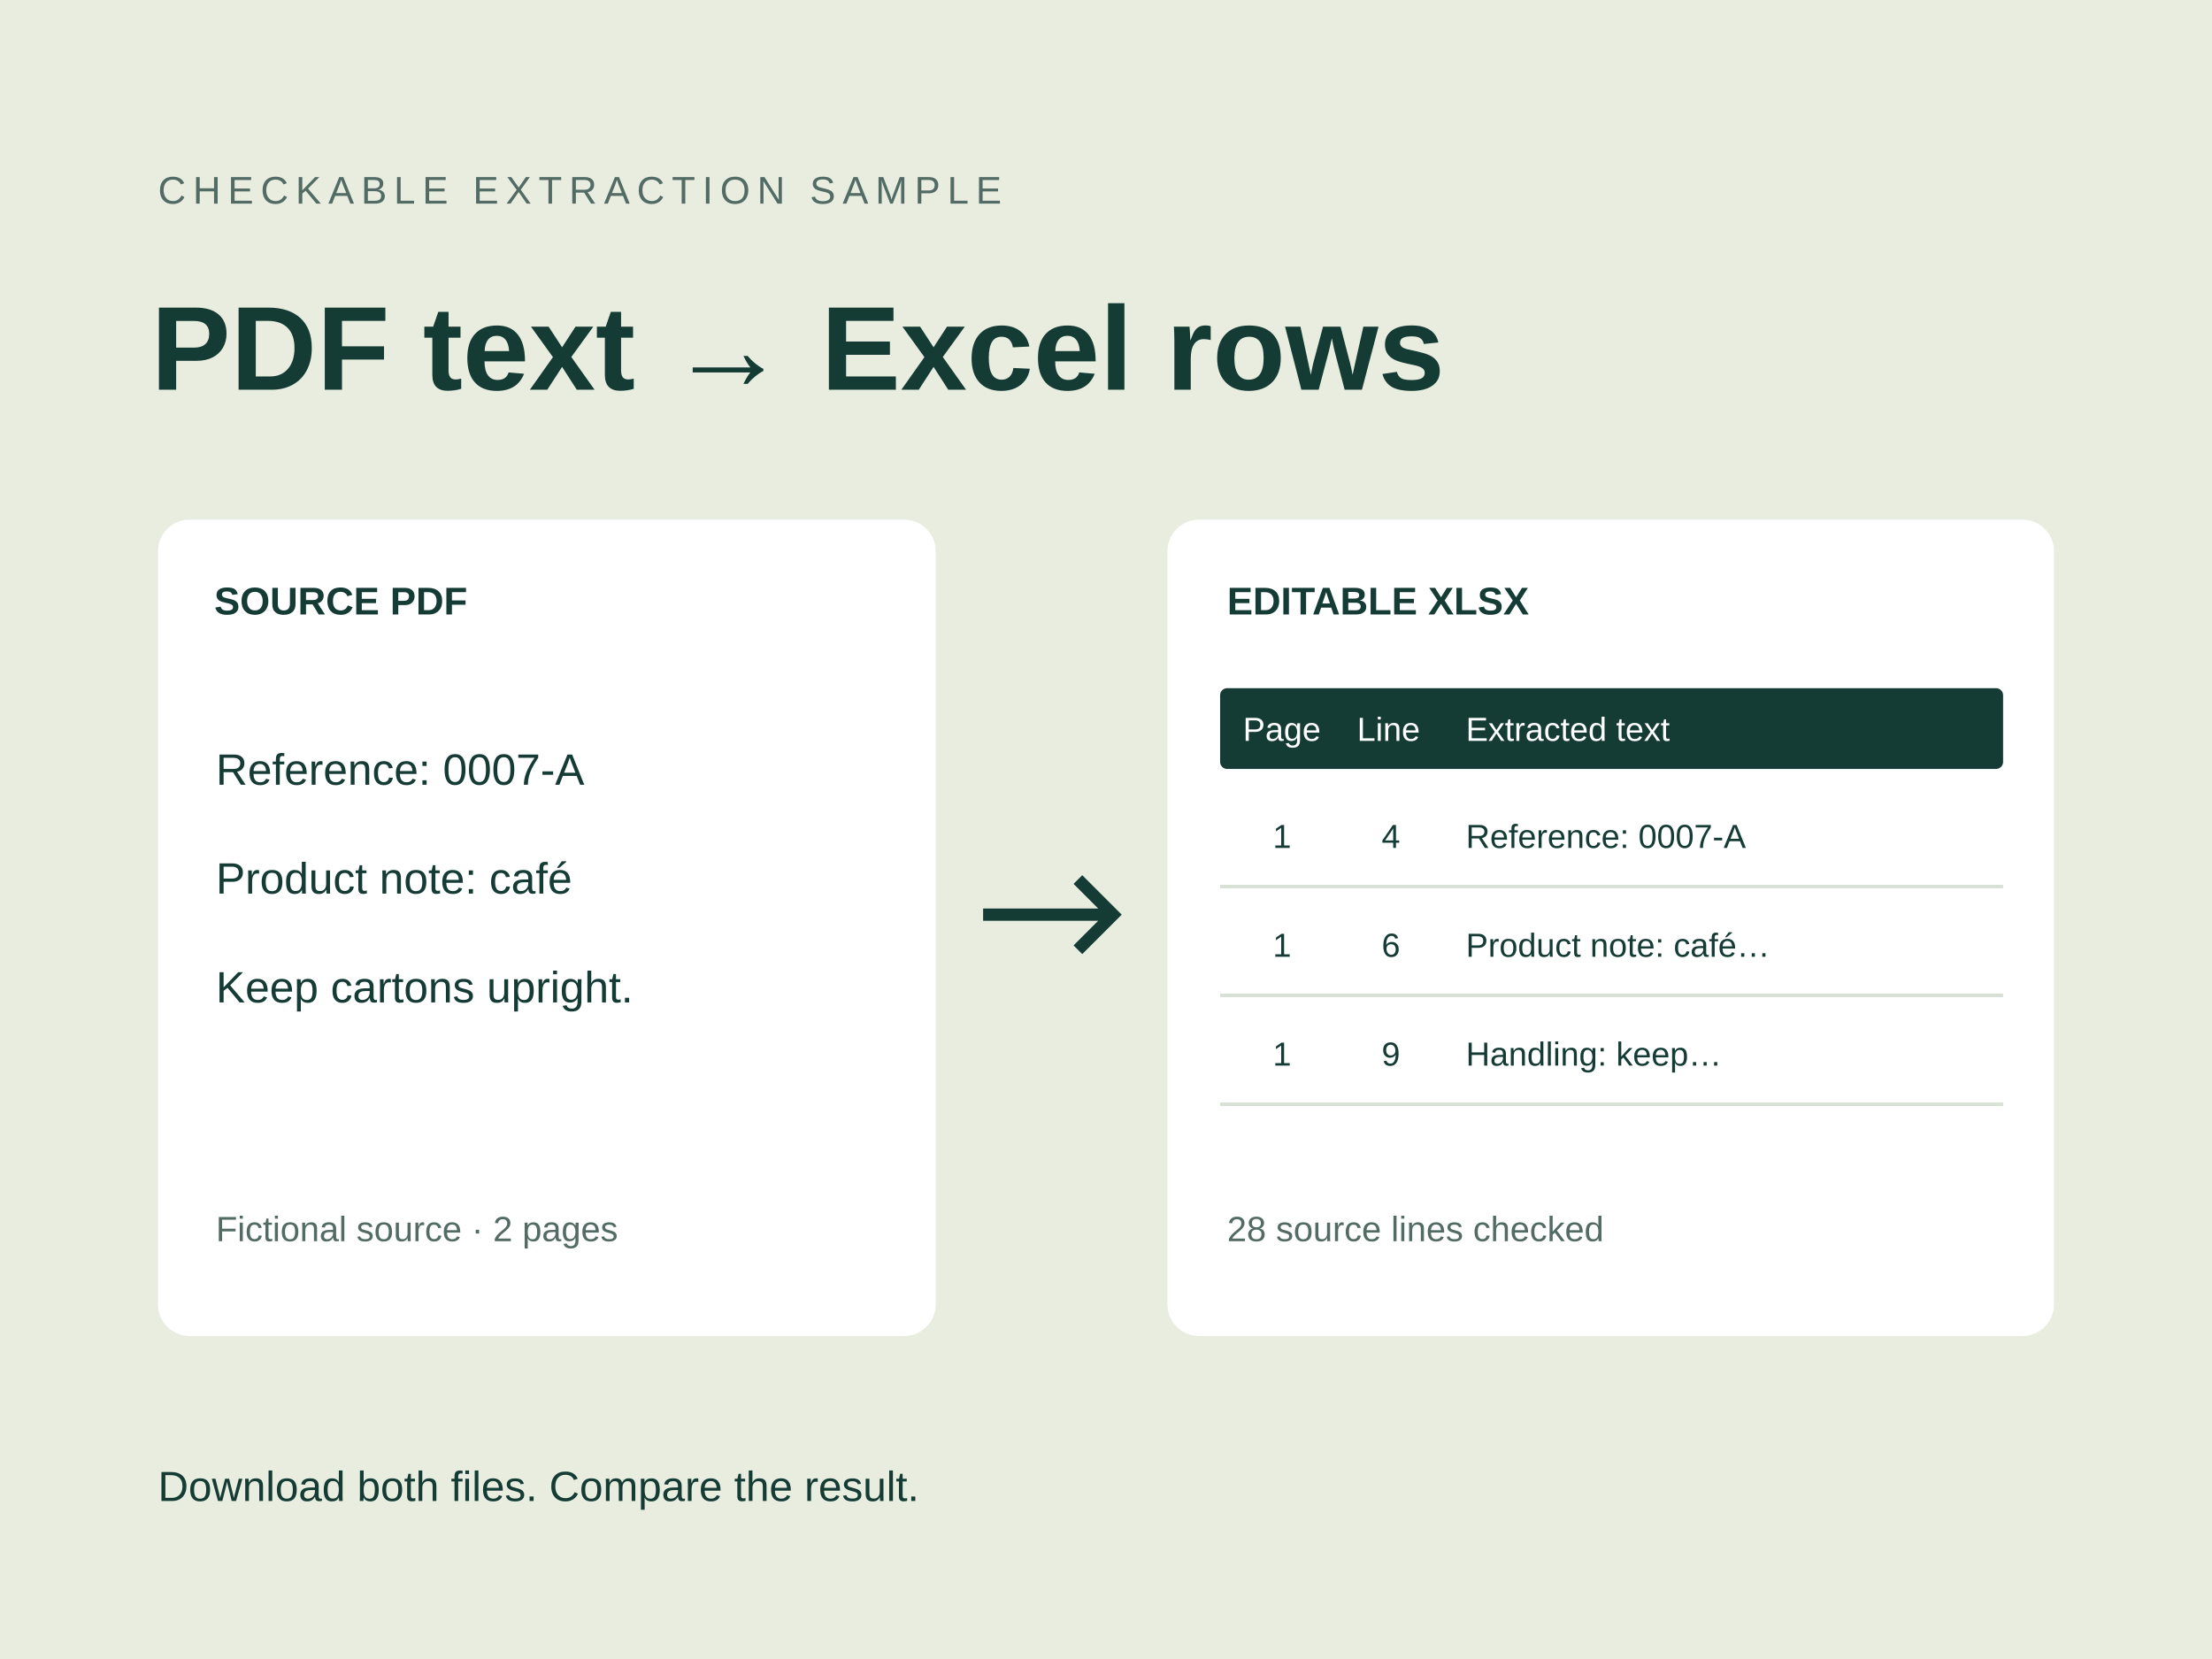
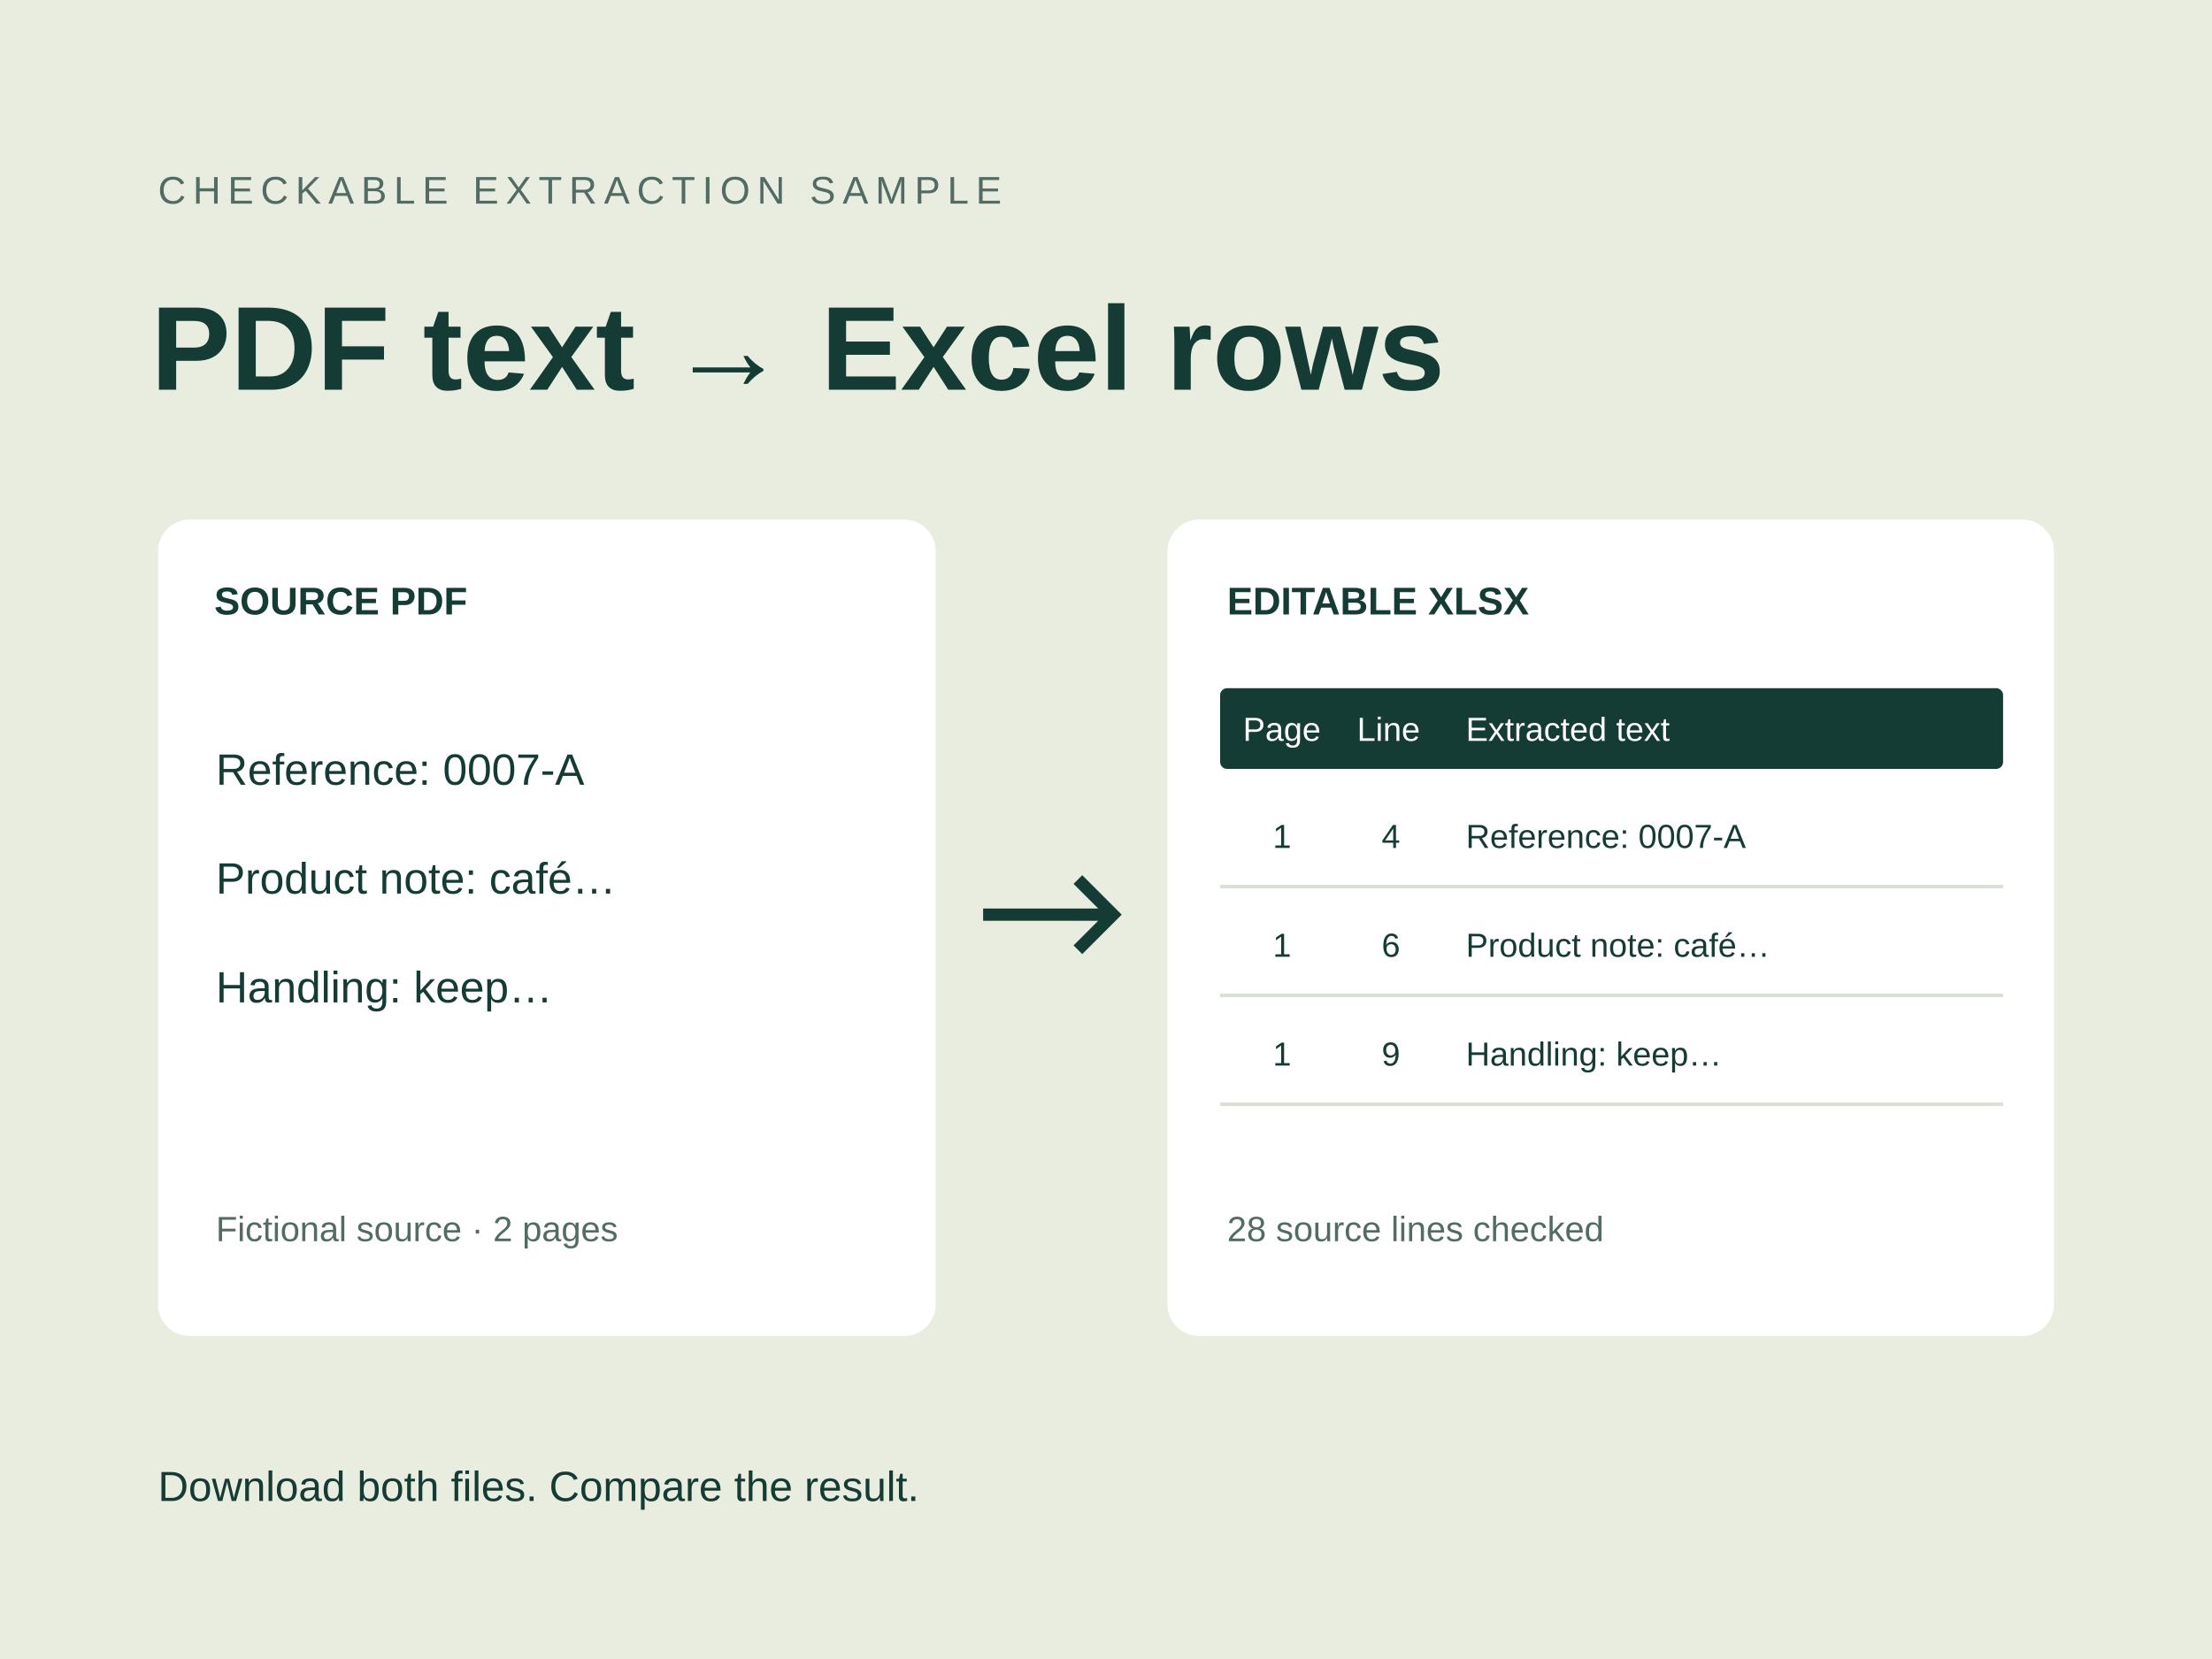
<svg xmlns="http://www.w3.org/2000/svg" width="1260" height="945" viewBox="0 0 1260 945" role="img" aria-labelledby="title desc">
  <rect width="1260" height="945" fill="#e8eddf" />
  <text x="90" y="116" fill="#526b64" font-family="Arial,sans-serif" font-size="22" letter-spacing="4">CHECKABLE EXTRACTION SAMPLE</text>
  <text x="86" y="222" fill="#153b35" font-family="Arial,sans-serif" font-size="68" font-weight="bold">PDF text → Excel rows</text>
  <rect x="90" y="296" width="443" height="465" rx="18" fill="white" />
  <rect x="665" y="296" width="505" height="465" rx="18" fill="white" />
  <text x="122" y="350" fill="#153b35" font-family="Arial,sans-serif" font-size="22" font-weight="bold">SOURCE PDF</text>
  <text x="699" y="350" fill="#153b35" font-family="Arial,sans-serif" font-size="22" font-weight="bold">EDITABLE XLSX</text>
  <g fill="#153b35" font-family="Arial,sans-serif" font-size="25">
    <text x="123" y="447">Reference: 0007-A</text>
-     <text x="123" y="509">Product note: café</text>
-     <text x="123" y="571">Keep cartons upright.</text>
+     <text x="123" y="509">Product note: café…</text>
+     <text x="123" y="571">Handling: keep…</text>
  </g>
  <path d="M560 521h74m-20-20 20 20-20 20" fill="none" stroke="#153b35" stroke-width="7" />
  <rect x="695" y="392" width="446" height="46" rx="4" fill="#153b35" />
  <g font-family="Arial,sans-serif" font-size="19">
    <g fill="white">
      <text x="708" y="422">Page</text>
      <text x="773" y="422">Line</text>
      <text x="835" y="422">Extracted text</text>
    </g>
    <g fill="#153b35">
      <text x="725" y="483">1</text>
      <text x="787" y="483">4</text>
      <text x="835" y="483">Reference: 0007-A</text>
      <text x="725" y="545">1</text>
      <text x="787" y="545">6</text>
      <text x="835" y="545">Product note: café…</text>
      <text x="725" y="607">1</text>
      <text x="787" y="607">9</text>
      <text x="835" y="607">Handling: keep…</text>
    </g>
  </g>
  <path d="M695 505h446M695 567h446M695 629h446" stroke="#d9e1d6" stroke-width="2" />
  <text x="123" y="707" fill="#526b64" font-family="Arial,sans-serif" font-size="20">Fictional source · 2 pages</text>
  <text x="699" y="707" fill="#526b64" font-family="Arial,sans-serif" font-size="20">28 source lines checked</text>
  <text x="90" y="855" fill="#153b35" font-family="Arial,sans-serif" font-size="24">Download both files. Compare the result.</text>
</svg>
